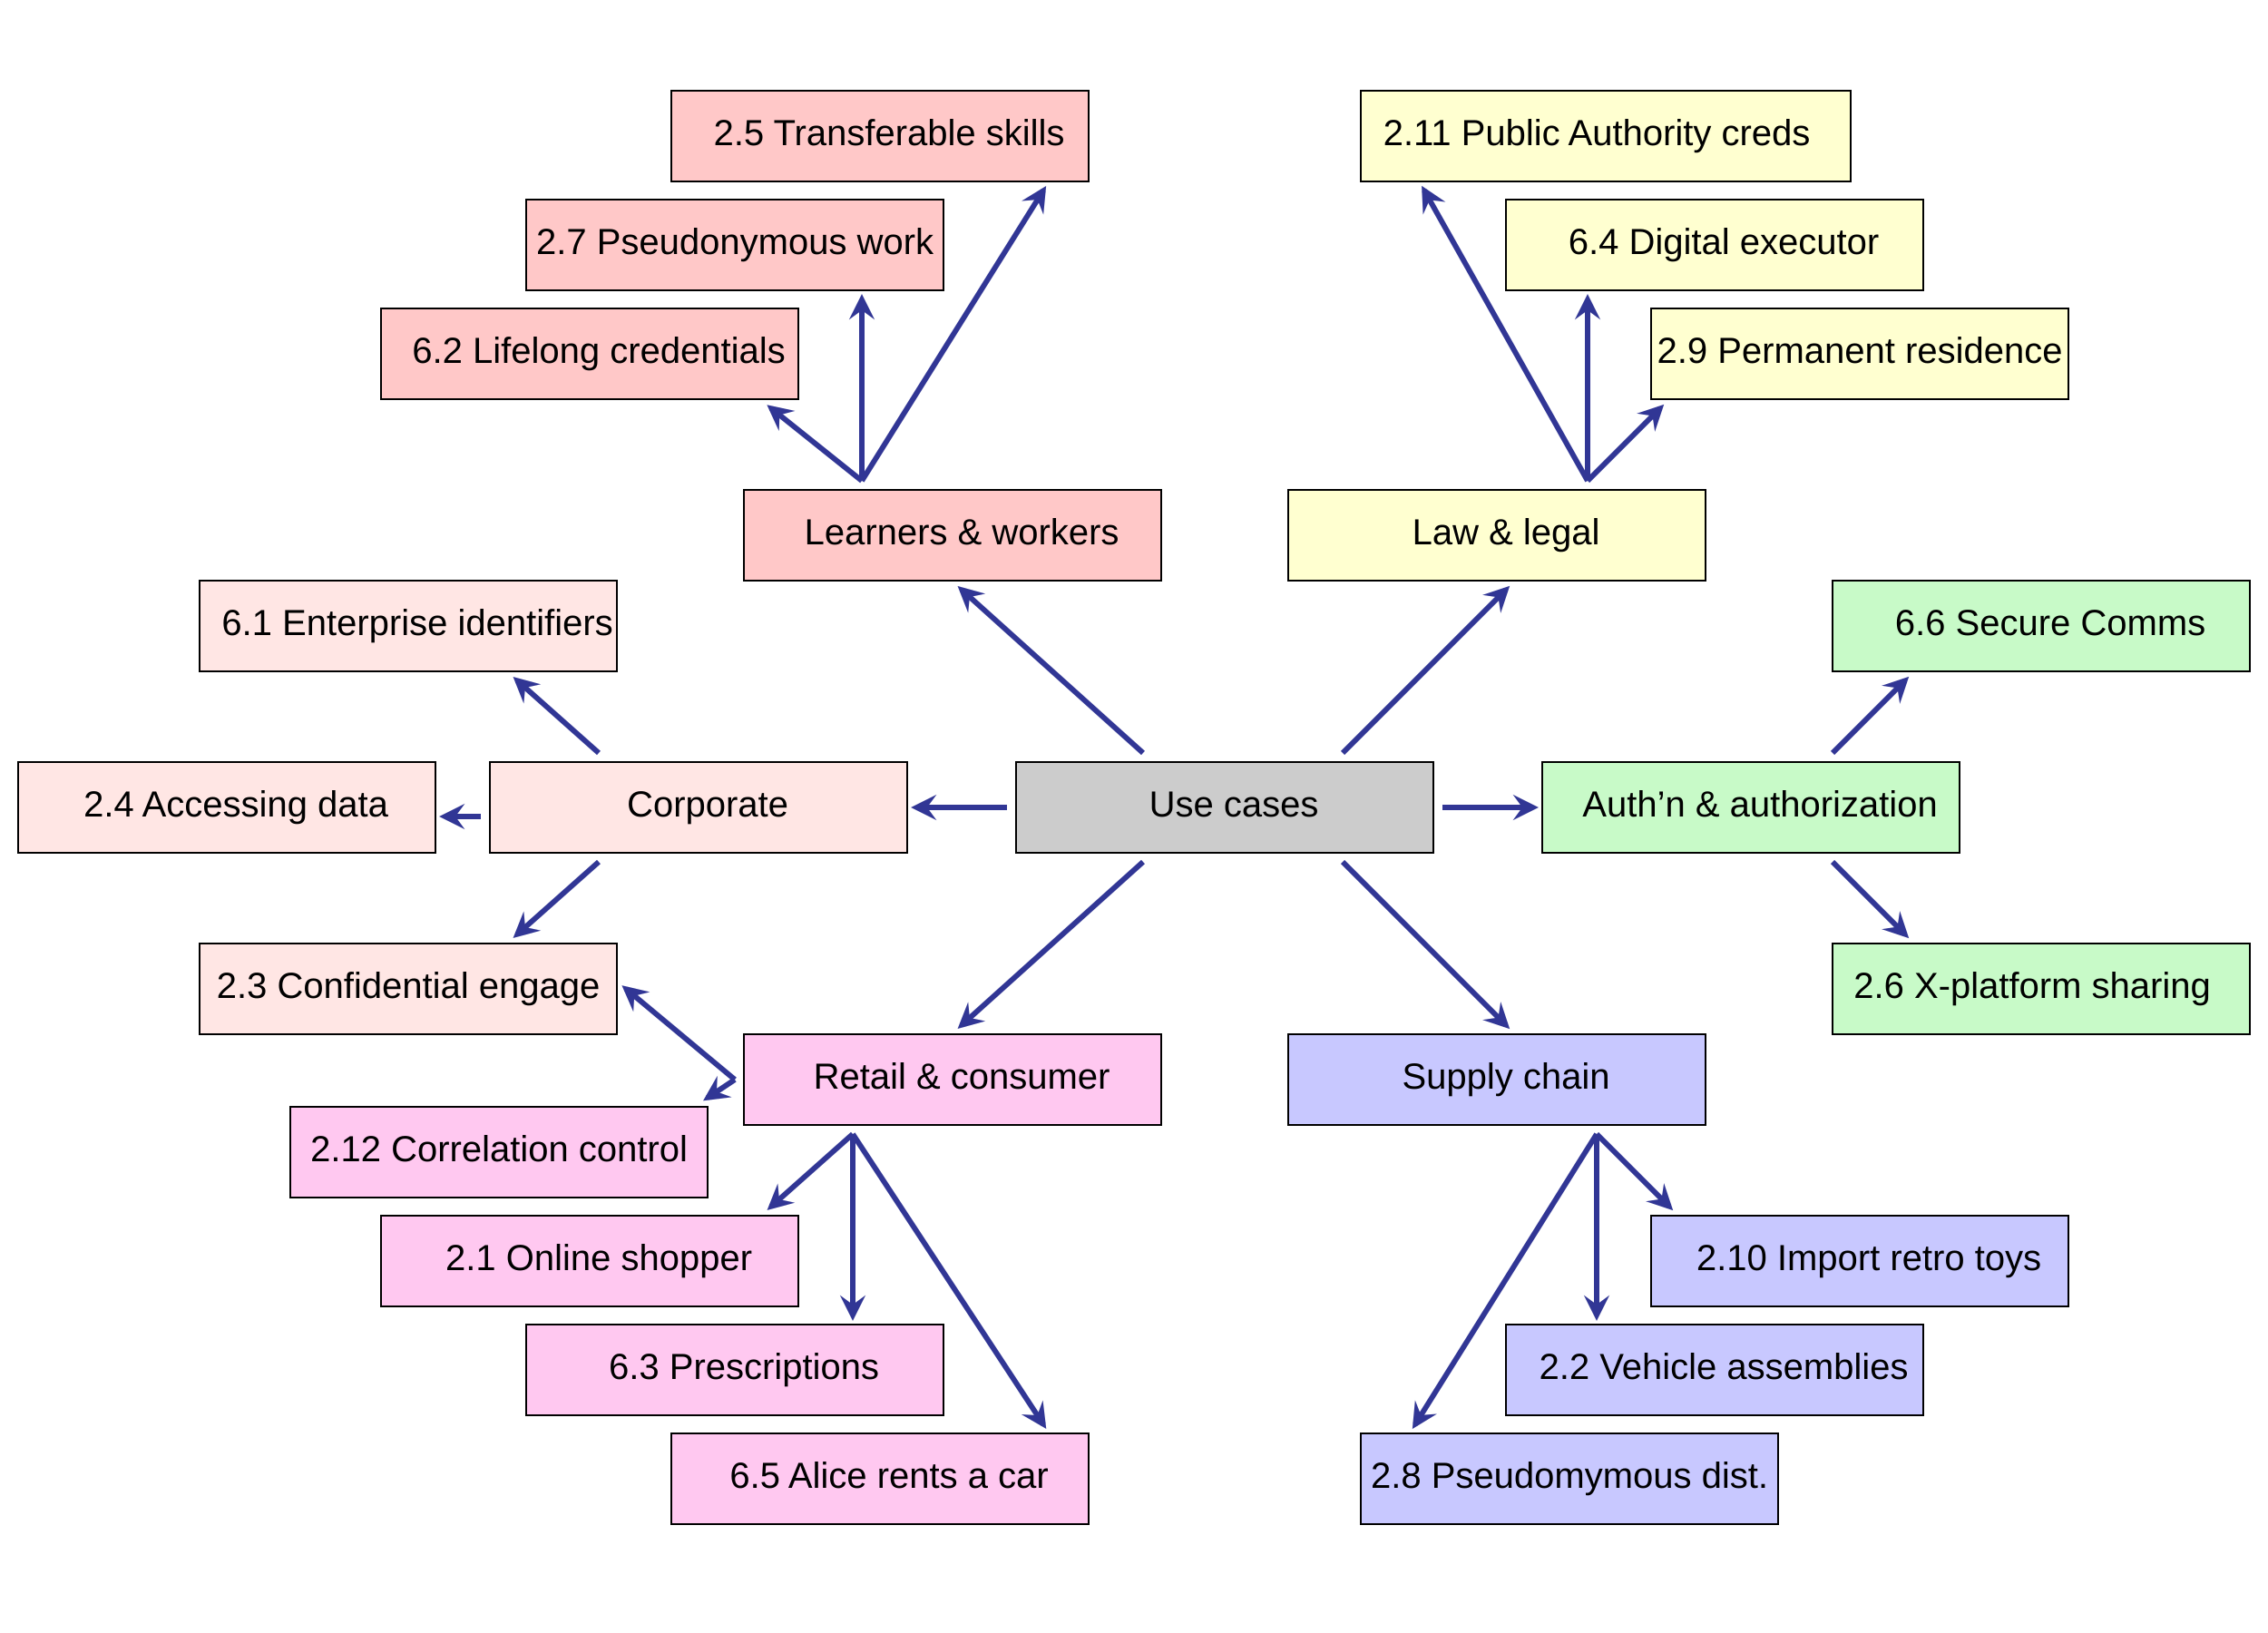
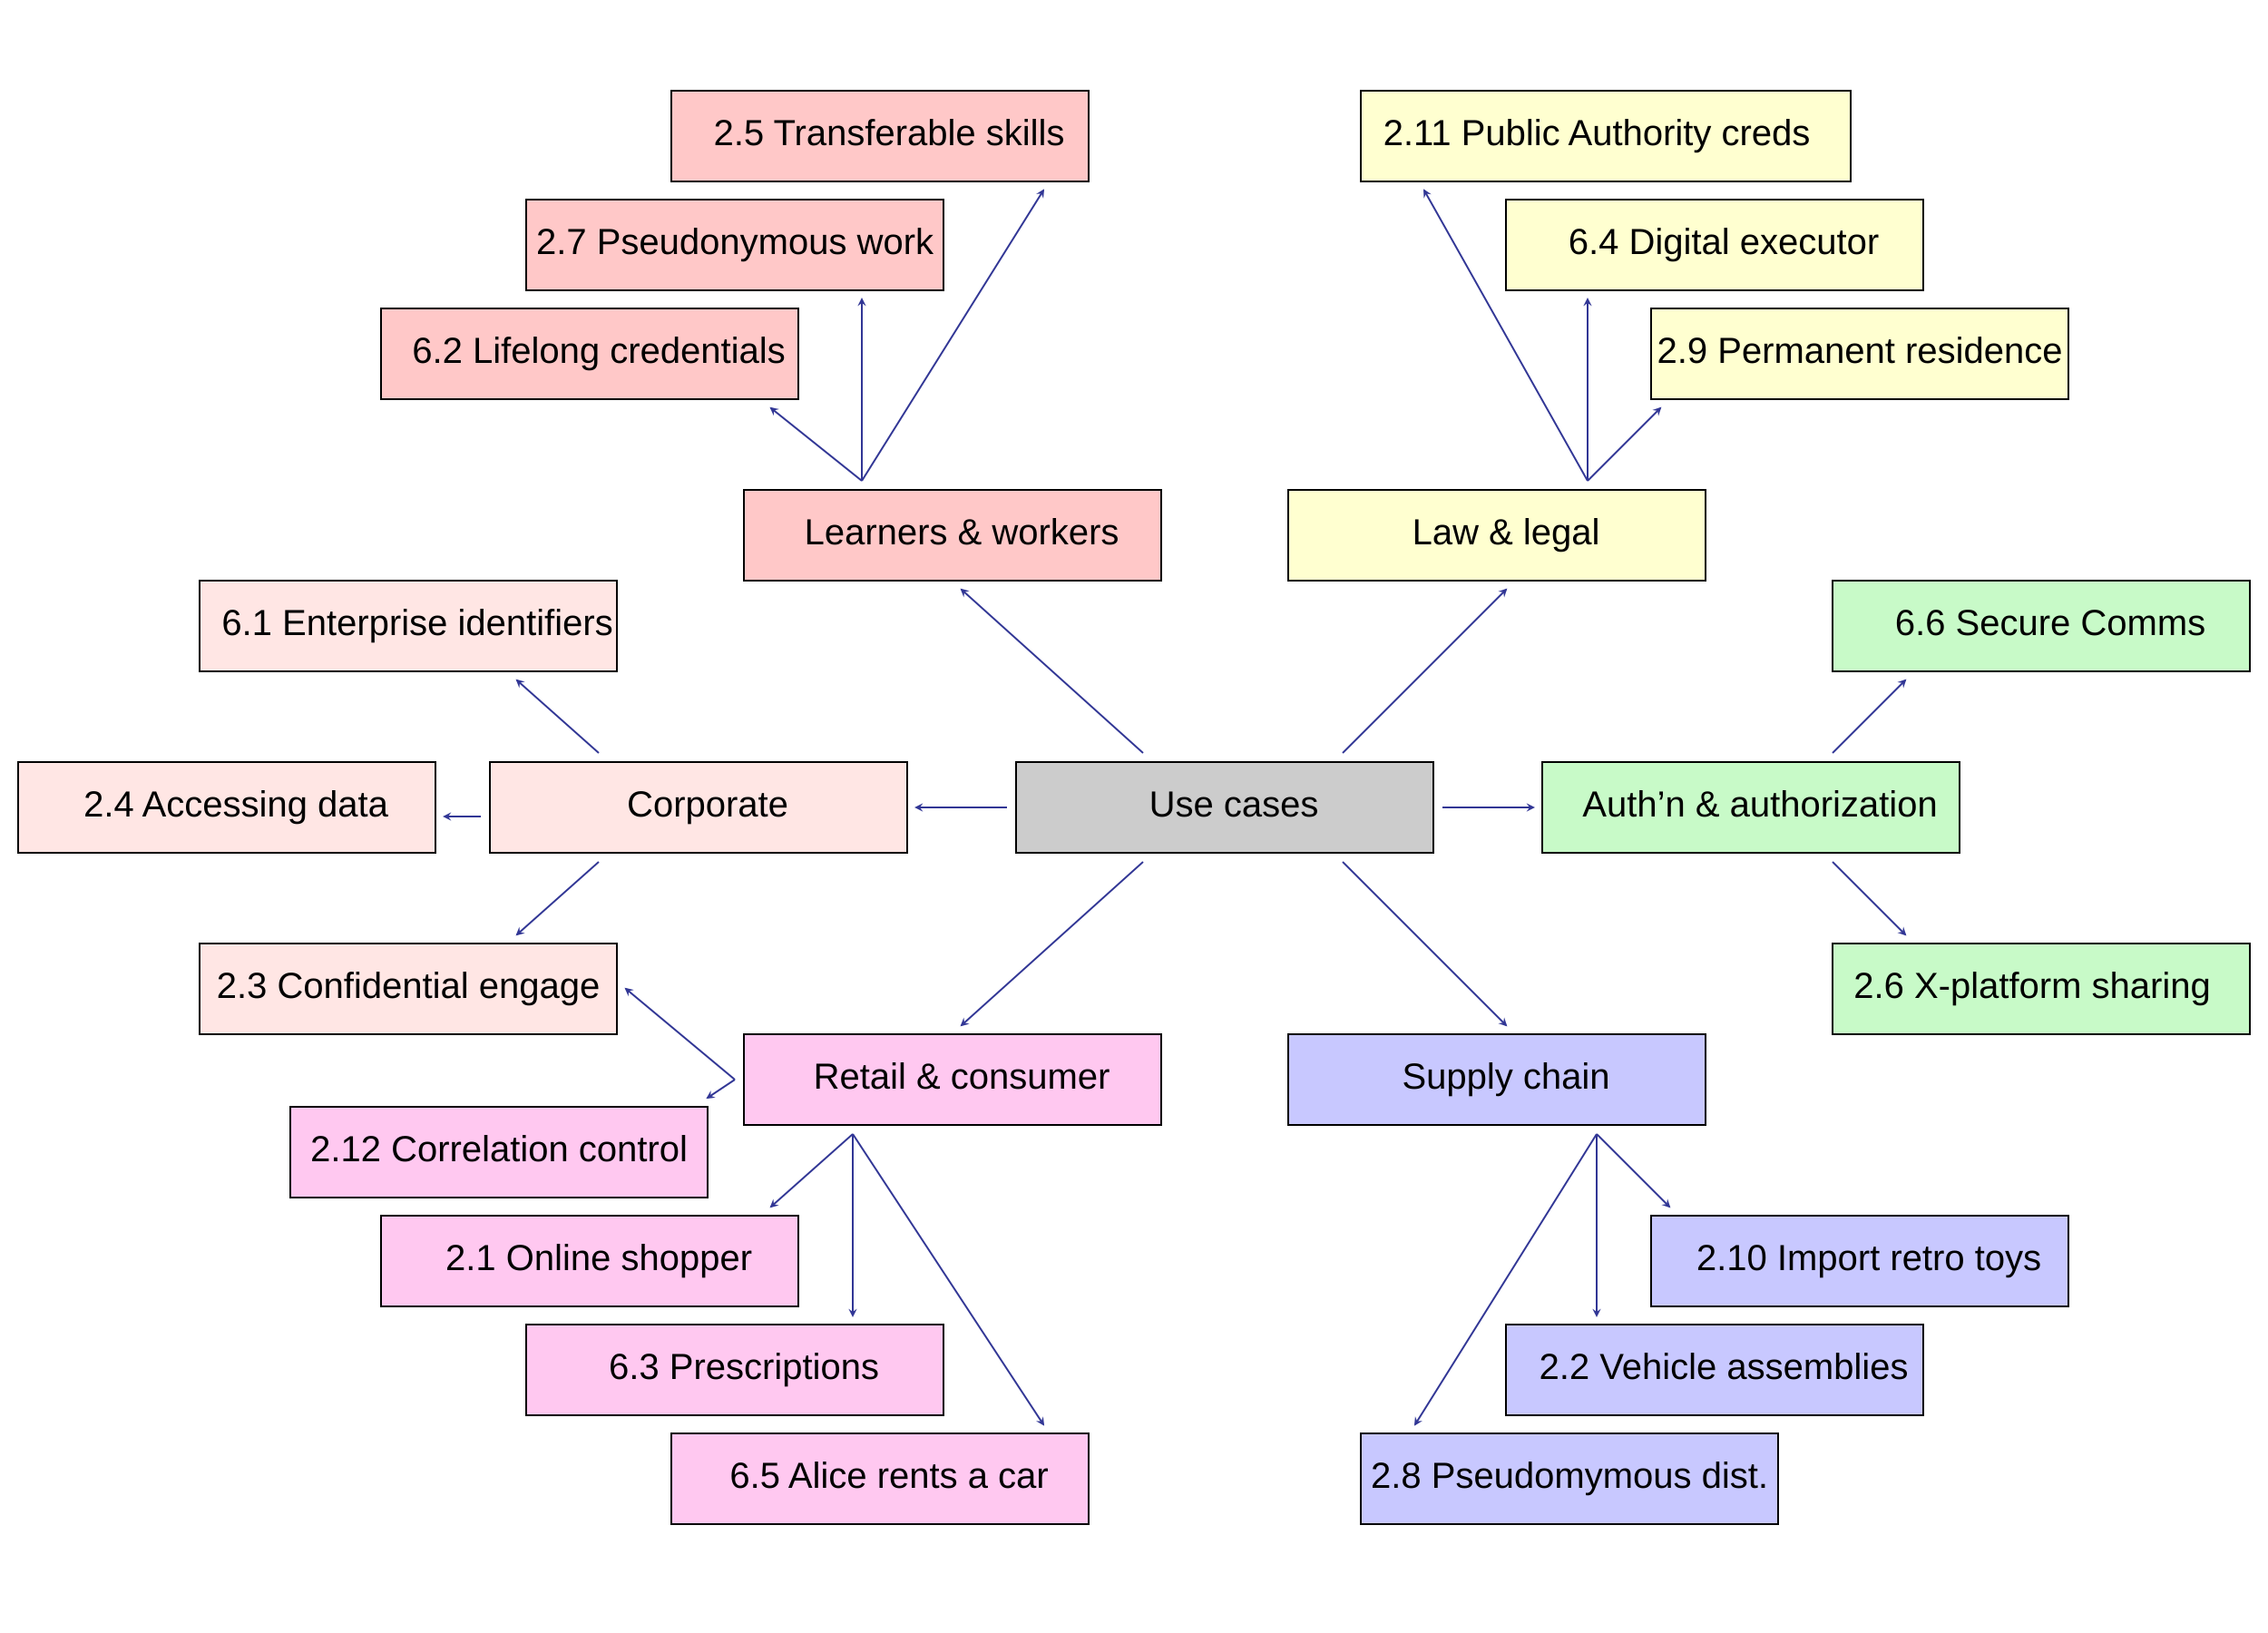
- <svg xmlns="http://www.w3.org/2000/svg" xmlns:xlink="http://www.w3.org/1999/xlink" version="1.1" x="0px" y="0px" width="1250px" height="900px" viewBox="90 30 1250 900" xml:space="preserve">
-   <style type="text/css">
- 
-     text {
-       fill: black;
-       stroke: none;
-       font-family: "Arial Narrow", Arial, Helvetica, sans-serif;
-       font-family: Frutiger, Myriad, Arial, Helvetica, sans-serif;
-       text-anchor: middle;
-       font-weight: normal;
-       font-size: 20px;
-     }
- 
-     #endArrow {
-       fill: rgb(49, 54, 149);
-       stroke: none;
-       stroke-width: 1px;
-       stroke-linejoin: round;
-     }
- 
-     .connector text {
-       font-size: 18px;
-     }
-  
-     .connector path {
-       fill: none;
-       stroke: rgb(49, 54, 149);
-       stroke-width: 3px;
-       marker-end: url(#endArrow);
-     }
- 
-   a:hover {
-     stroke-width:3px;
-   }
- 
-   </style>
+ <svg xmlns="http://www.w3.org/2000/svg" xmlns:xlink="http://www.w3.org/1999/xlink" width="1250" height="900" x="0" y="0" version="1.1" viewBox="90 30 1250 900" xml:space="preserve">
+   <style type="text/css">text{fill:#000;stroke:none;font-family:Frutiger,Myriad,Arial,Helvetica,sans-serif;text-anchor:middle;font-weight:400;font-size:20px}#endArrow{fill:#313695;stroke:none;stroke-width:1px;stroke-linejoin:round}.connector text{font-size:18px}.connector path{fill:none;stroke:#313695;marker-end:url(#endArrow)}.connector path,a:hover{stroke-width:3px}</style>
  <defs>
-     <marker id="endArrow" viewBox="-30 -15 40 60" markerUnits="strokeWidth" refX="-4" refY="0" markerWidth="10" markerHeight="20" orient="auto" class="process">
+     <marker id="endArrow" class="process" markerHeight="20" markerUnits="strokeWidth" markerWidth="10" orient="auto" refX="-4" refY="0" viewBox="-30 -15 40 60">
      <path d="M-12,0 L-19,-9.5 L0,0 L-19,9.5 Z" />
    </marker>
-     <rect x="0" y="0" width="270" height="50" stroke="black" id="firstRect" />
-     <rect x="0" y="0" width="230" height="50" stroke="black" id="secondRect" />
+     <rect id="firstRect" width="270" height="50" x="0" y="0" stroke="#000" />
+     <rect id="secondRect" width="230" height="50" x="0" y="0" stroke="#000" />
  </defs>
  <g id="centre">
-     <use xlink:href="#secondRect" fill="#ccc" transform="translate(650,450)" />
+     <use fill="#ccc" transform="translate(650,450)" xlink:href="#secondRect" />
    <text x="770" y="480">Use cases</text>
  </g>
  <g class="connector">
    <path d="M645,475 595,475" />
  </g>
  <g class="connector">
    <path d="M885,475 935,475" />
  </g>
  <g class="connector">
    <path d="M720,445 620,355" />
  </g>
  <g class="connector">
    <path d="M830,445 920,355" />
  </g>
  <g class="connector">
    <path d="M720,505 620,595" />
  </g>
  <g class="connector">
    <path d="M830,505 920,595" />
  </g>
  <g transform="translate(200,0)">
    <g id="learnersWorkers">
-       <use xlink:href="#secondRect" fill="rgb(255,200,200)" transform="translate(300,300)" />
+       <use fill="#FFC8C8" transform="translate(300,300)" xlink:href="#secondRect" />
      <text x="420" y="330">Learners &amp; workers</text>
    </g>
    <g id="dm_edu">
-       <a xlink:href="../#edu" target="_top">
-         <use xlink:href="#secondRect" fill="rgb(255,200,200)" transform="translate(100,200)" />
+       <a target="_top" xlink:href="../#edu">
+         <use fill="#FFC8C8" transform="translate(100,200)" xlink:href="#secondRect" />
        <text x="220" y="230">6.2 Lifelong credentials</text>
      </a>
    </g>
    <g id="dm_ghostWriter">
-       <a xlink:href="../#ghostWriter" target="_top">
-         <use xlink:href="#secondRect" fill="rgb(255,200,200)" transform="translate(180,140)" />
+       <a target="_top" xlink:href="../#ghostWriter">
+         <use fill="#FFC8C8" transform="translate(180,140)" xlink:href="#secondRect" />
        <text x="295" y="170">2.7 Pseudonymous work</text>
      </a>
    </g>
    <g id="dm_vcEcosystem">
-       <a xlink:href="../#vcEcosystem" target="_top">
-         <use xlink:href="#secondRect" fill="rgb(255,200,200)" transform="translate(260,80)" />
+       <a target="_top" xlink:href="../#vcEcosystem">
+         <use fill="#FFC8C8" transform="translate(260,80)" xlink:href="#secondRect" />
        <text x="380" y="110">2.5 Transferable skills</text>
      </a>
    </g>
    <g class="connector">
      <path d="M365,295 315,255" />
    </g>
    <g class="connector">
      <path d="M365,295 365,195" />
    </g>
    <g class="connector">
      <path d="M365,295 465,135" />
    </g>
  </g>
  <g transform="translate(200,0)">
    <g id="lawLegal">
-       <use xlink:href="#secondRect" fill="rgb(255,255,208)" transform="translate(600,300)" />
+       <use fill="#FFFFD0" transform="translate(600,300)" xlink:href="#secondRect" />
      <text x="720" y="330">Law &amp; legal</text>
    </g>
    <g id="dm_digitalPRC">
-       <a xlink:href="../#digitalPRC" target="_top">
-         <use xlink:href="#secondRect" fill="rgb(255,255,208)" transform="translate(800,200)" />
+       <a target="_top" xlink:href="../#digitalPRC">
+         <use fill="#FFFFD0" transform="translate(800,200)" xlink:href="#secondRect" />
        <text x="915" y="230">2.9 Permanent residence</text>
      </a>
    </g>
    <g id="dm_law">
-       <a xlink:href="../#law" target="_top">
-         <use xlink:href="#secondRect" fill="rgb(255,255,208)" transform="translate(720,140)" />
+       <a target="_top" xlink:href="../#law">
+         <use fill="#FFFFD0" transform="translate(720,140)" xlink:href="#secondRect" />
        <text x="840" y="170">6.4 Digital executor</text>
      </a>
    </g>
    <g id="dm_publicAuthorityCredentials">
-       <a xlink:href="../#publicAuthorityCredentials" target="_top">
-         <use xlink:href="#firstRect" fill="rgb(255,255,208)" transform="translate(640,80)" />
+       <a target="_top" xlink:href="../#publicAuthorityCredentials">
+         <use fill="#FFFFD0" transform="translate(640,80)" xlink:href="#firstRect" />
        <text x="770" y="110">2.11 Public Authority creds</text>
      </a>
    </g>
    <g class="connector">
      <path d="M765,295 805,255" />
    </g>
    <g class="connector">
      <path d="M765,295 765,195" />
    </g>
    <g class="connector">
      <path d="M765,295 675,135" />
    </g>
  </g>
  <g transform="translate(200,50)">
    <g id="corporate">
-       <use xlink:href="#secondRect" fill="rgb(255,230,228)" transform="translate(160,400)" />
+       <use fill="#FFE6E4" transform="translate(160,400)" xlink:href="#secondRect" />
      <text x="280" y="430">Corporate</text>
    </g>
    <g id="dm_accessingServiceEndpoints">
-       <a xlink:href="../#accessingServiceEndpoints" target="_top">
-         <use xlink:href="#secondRect" fill="rgb(255,230,228)" transform="translate(-100,400)" />
+       <a target="_top" xlink:href="../#accessingServiceEndpoints">
+         <use fill="#FFE6E4" transform="translate(-100,400)" xlink:href="#secondRect" />
        <text x="20" y="430">2.4 Accessing data</text>
      </a>
    </g>
    <g id="dm_didEnterprise">
-       <a xlink:href="../#didEnterprise" target="_top">
-         <use xlink:href="#secondRect" fill="rgb(255,230,228)" transform="translate(0,300)" />
+       <a target="_top" xlink:href="../#didEnterprise">
+         <use fill="#FFE6E4" transform="translate(0,300)" xlink:href="#secondRect" />
        <text x="120" y="330">6.1 Enterprise identifiers</text>
      </a>
    </g>
    <g id="dm_edv">
-       <a xlink:href="../#edv" target="_top">
-         <use xlink:href="#secondRect" fill="rgb(255,230,228)" transform="translate(0,500)" />
+       <a target="_top" xlink:href="../#edv">
+         <use fill="#FFE6E4" transform="translate(0,500)" xlink:href="#secondRect" />
        <text x="115" y="530">2.3 Confidential engage</text>
      </a>
    </g>
    <g class="connector">
      <path d="M220,395 175,355" />
    </g>
    <g class="connector">
      <path d="M220,455 175,495" />
    </g>
    <g class="connector">
      <path d="M155,430 135,430" />
    </g>
  </g>
  <g transform="translate(200,0)">
    <g id="retailConsumer">
-       <use xlink:href="#secondRect" fill="rgb(255,200,240)" transform="translate(300,600)" />
+       <use fill="#FFC8F0" transform="translate(300,600)" xlink:href="#secondRect" />
      <text x="420" y="630">Retail &amp; consumer</text>
    </g>
    <g id="dm_correlation">
-       <a xlink:href="../#correlation" target="_top">
-         <use xlink:href="#secondRect" fill="rgb(255,200,240)" transform="translate(50,640)" />
+       <a target="_top" xlink:href="../#correlation">
+         <use fill="#FFC8F0" transform="translate(50,640)" xlink:href="#secondRect" />
        <text x="165" y="670">2.12 Correlation control</text>
      </a>
    </g>
    <g id="dm_onlineShopper">
-       <a xlink:href="../#onlineShopper" target="_top">
-         <use xlink:href="#secondRect" fill="rgb(255,200,240)" transform="translate(100,700)" />
+       <a target="_top" xlink:href="../#onlineShopper">
+         <use fill="#FFC8F0" transform="translate(100,700)" xlink:href="#secondRect" />
        <text x="220" y="730">2.1 Online shopper</text>
      </a>
    </g>
    <g id="dm_prescriptions">
-       <a xlink:href="../#prescriptions" target="_top">
-         <use xlink:href="#secondRect" fill="rgb(255,200,240)" transform="translate(180,760)" />
+       <a target="_top" xlink:href="../#prescriptions">
+         <use fill="#FFC8F0" transform="translate(180,760)" xlink:href="#secondRect" />
        <text x="300" y="790">6.3 Prescriptions</text>
      </a>
    </g>
    <g id="dm_aliceRents">
-       <a xlink:href="../#aliceRents" target="_top">
-         <use xlink:href="#secondRect" fill="rgb(255,200,240)" transform="translate(260,820)" />
+       <a target="_top" xlink:href="../#aliceRents">
+         <use fill="#FFC8F0" transform="translate(260,820)" xlink:href="#secondRect" />
        <text x="380" y="850">6.5 Alice rents a car</text>
      </a>
    </g>
    <g class="connector">
      <path d="M360,655 315,695" />
    </g>
    <g class="connector">
      <path d="M360,655 360,755" />
    </g>
    <g class="connector">
      <path d="M360,655 465,815" />
    </g>
    <g class="connector">
      <path d="M295,625 235,575" />
    </g>
    <g class="connector">
      <path d="M295,625 280,635" />
    </g>
  </g>
  <g transform="translate(200,0)">
    <g id="supplyChain">
-       <use xlink:href="#secondRect" fill="rgb(200,200,255)" transform="translate(600,600)" />
+       <use fill="#C8C8FF" transform="translate(600,600)" xlink:href="#secondRect" />
      <text x="720" y="630">Supply chain</text>
    </g>
    <g id="dm_retroToys">
-       <a xlink:href="../#retroToys" target="_top">
-         <use xlink:href="#secondRect" fill="rgb(200,200,255)" transform="translate(800,700)" />
+       <a target="_top" xlink:href="../#retroToys">
+         <use fill="#C8C8FF" transform="translate(800,700)" xlink:href="#secondRect" />
        <text x="920" y="730">2.10 Import retro toys</text>
      </a>
    </g>
    <g id="dm_vehicleAssemblies">
-       <a xlink:href="../#vehicleAssemblies" target="_top">
-         <use xlink:href="#secondRect" fill="rgb(200,200,255)" transform="translate(720,760)" />
+       <a target="_top" xlink:href="../#vehicleAssemblies">
+         <use fill="#C8C8FF" transform="translate(720,760)" xlink:href="#secondRect" />
        <text x="840" y="790">2.2 Vehicle assemblies</text>
      </a>
    </g>
    <g id="dm_supplyChain">
-       <a xlink:href="../#supplyChain" target="_top">
-         <use xlink:href="#secondRect" fill="rgb(200,200,255)" transform="translate(640,820)" />
+       <a target="_top" xlink:href="../#supplyChain">
+         <use fill="#C8C8FF" transform="translate(640,820)" xlink:href="#secondRect" />
        <text x="755" y="850">2.8 Pseudomymous dist.</text>
      </a>
    </g>
    <g class="connector">
      <path d="M770,655 810,695" />
    </g>
    <g class="connector">
      <path d="M770,655 770,755" />
    </g>
    <g class="connector">
      <path d="M770,655 670,815" />
    </g>
  </g>
  <g transform="translate(200,50)">
    <g id="authentication">
-       <use xlink:href="#secondRect" fill="rgb(200,250,200)" transform="translate(740,400)" />
+       <use fill="#C8FAC8" transform="translate(740,400)" xlink:href="#secondRect" />
      <text x="860" y="430">Auth’n &amp; authorization</text>
    </g>
    <g id="dm_sso">
-       <a xlink:href="../#sso" target="_top">
-         <use xlink:href="#secondRect" fill="rgb(200,250,200)" transform="translate(900,300)" />
+       <a target="_top" xlink:href="../#sso">
+         <use fill="#C8FAC8" transform="translate(900,300)" xlink:href="#secondRect" />
        <text x="1020" y="330">6.6 Secure Comms</text>
      </a>
    </g>
    <g id="dm_crossPlatform">
-       <a xlink:href="../#crossPlatform" target="_top">
-         <use xlink:href="#secondRect" fill="rgb(200,250,200)" transform="translate(900,500)" />
+       <a target="_top" xlink:href="../#crossPlatform">
+         <use fill="#C8FAC8" transform="translate(900,500)" xlink:href="#secondRect" />
        <text x="1010" y="530">2.6 X-platform sharing</text>
      </a>
    </g>
    <g class="connector">
      <path d="M900,395 940,355" />
    </g>
    <g class="connector">
      <path d="M900,455 940,495" />
    </g>
  </g>
</svg>
